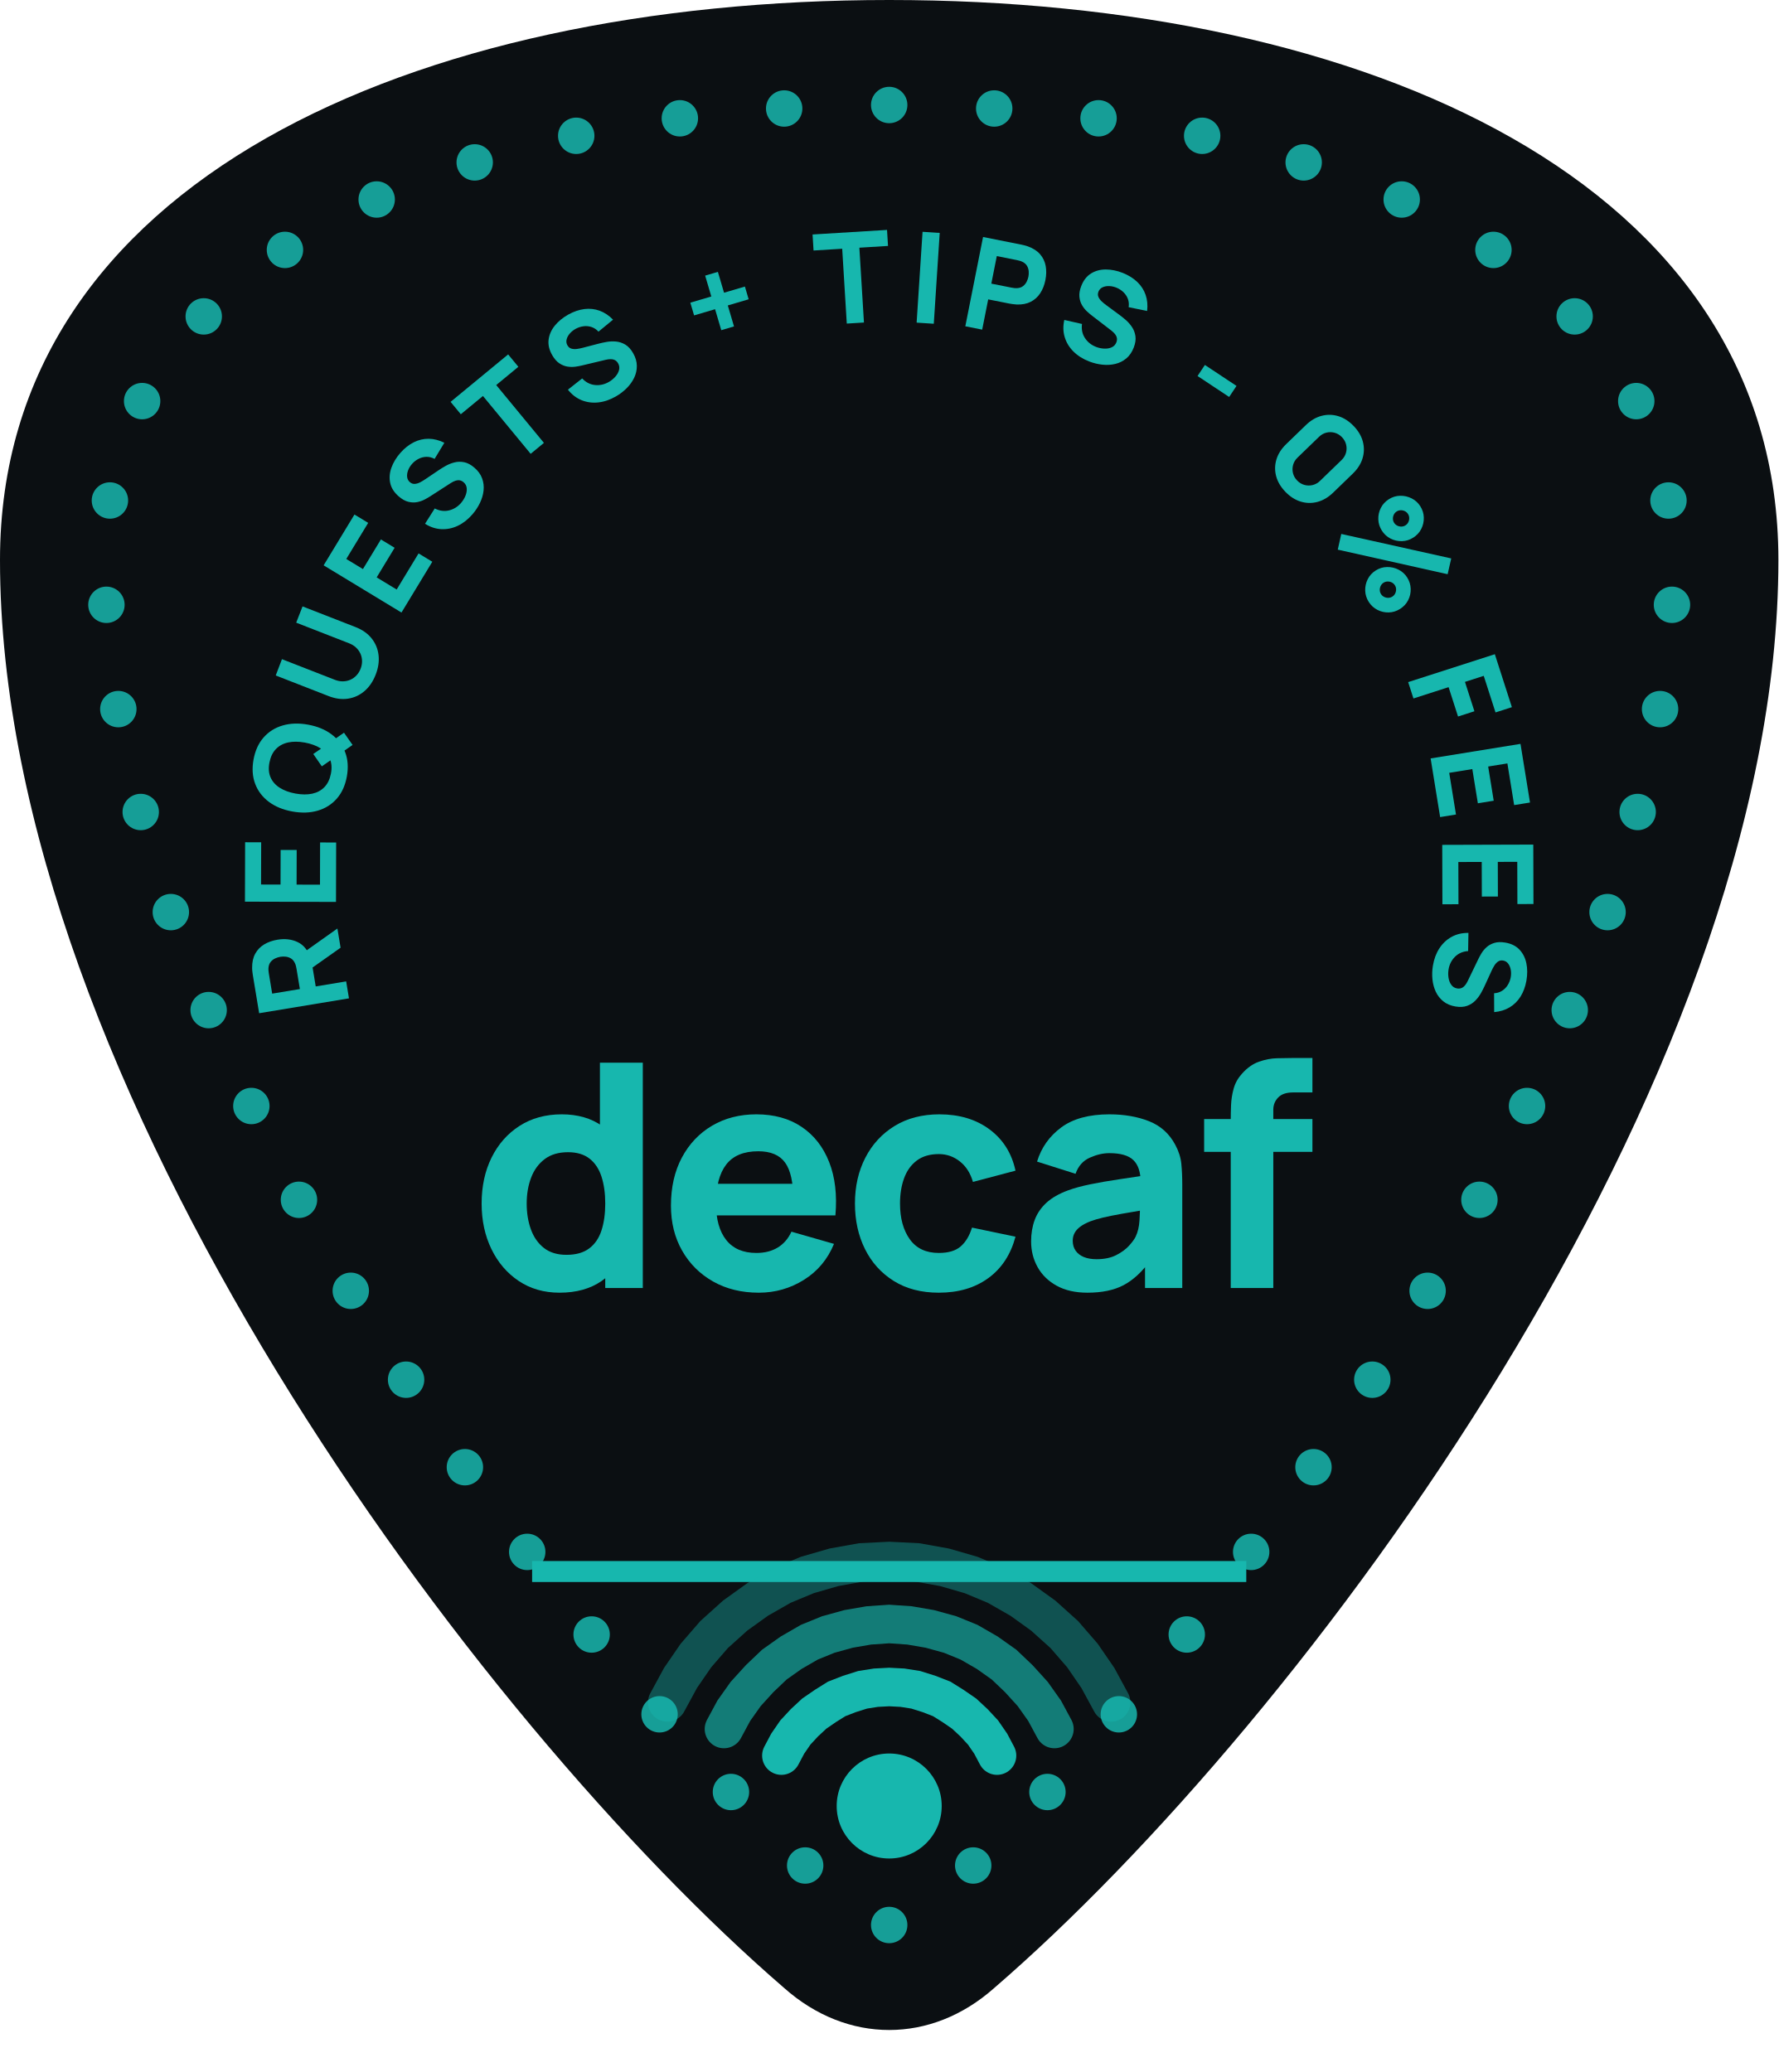
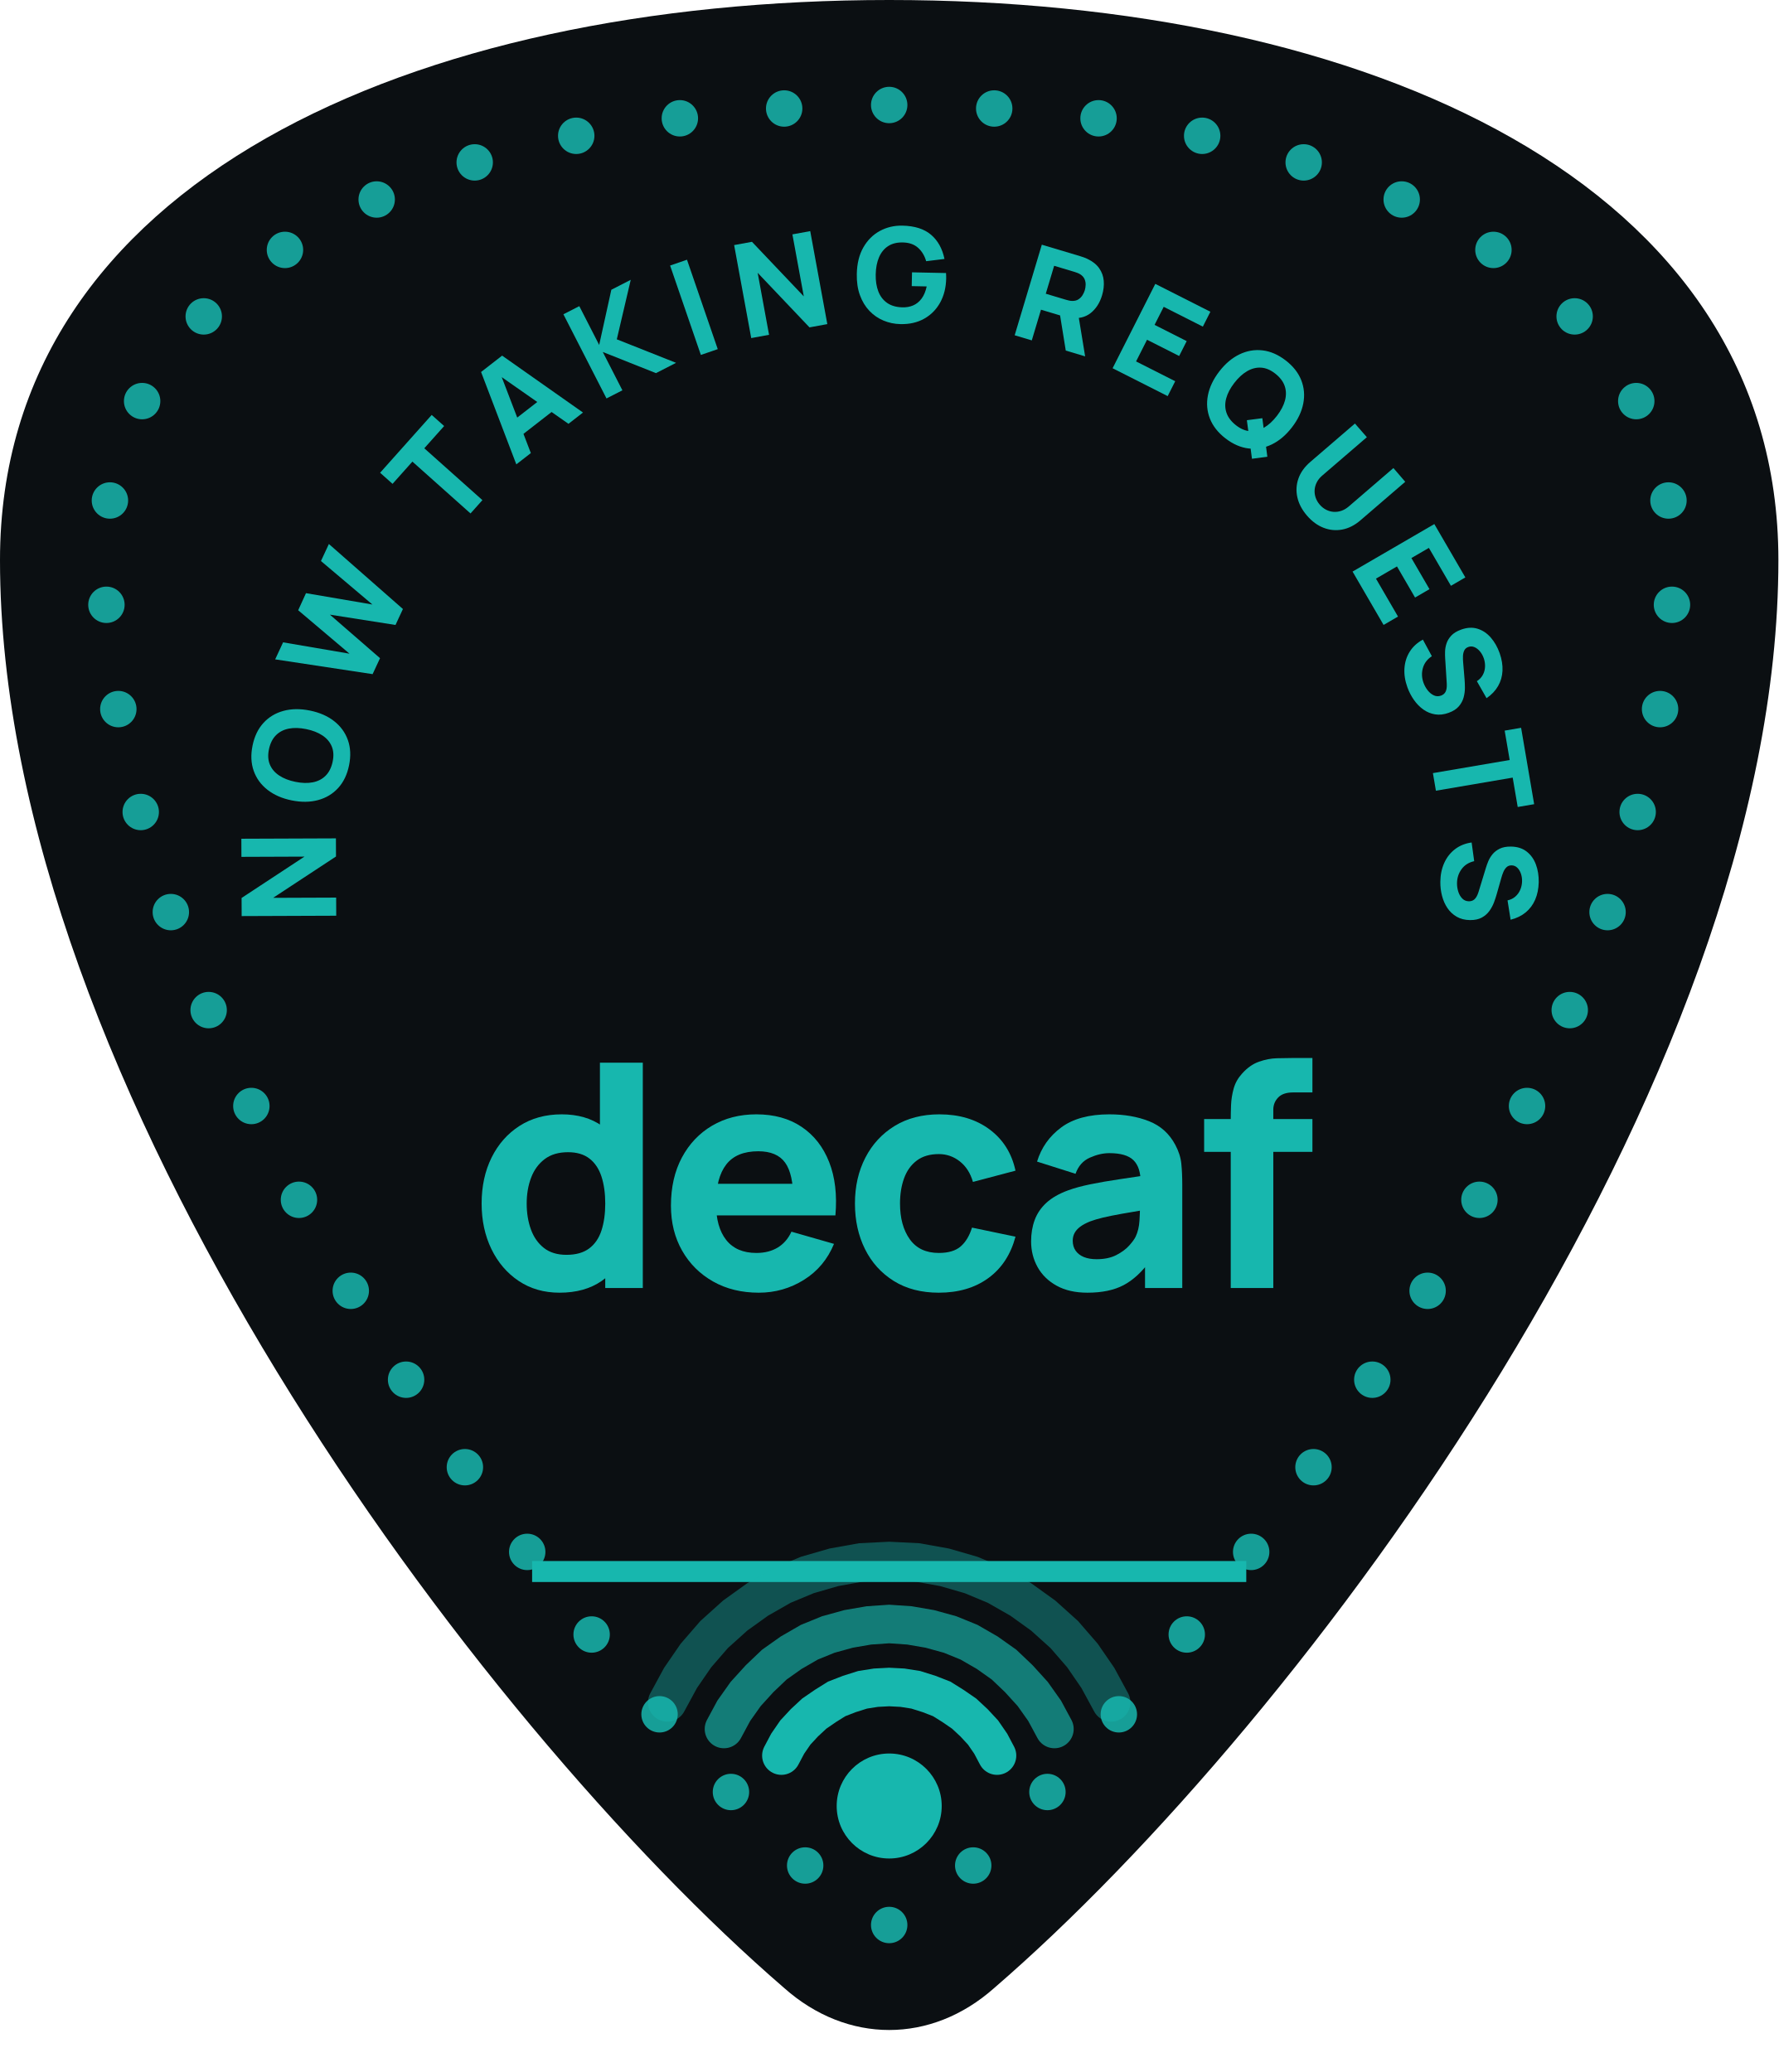
<svg xmlns="http://www.w3.org/2000/svg" viewBox="0 0 25.4 29.6" width="25.4mm" height="29.6mm">
  <defs>
    <clipPath id="pk">
      <path d="M 12.7 0.0 C 19.5 0.0 25.4 2.6 25.4 8.0 C 25.4 15.5 18.6 24.6 14.2 28.4 C 13.3 29.2 12.1 29.2 11.2 28.4 C 6.8 24.6 0.0 15.5 0.0 8.0 C 0.0 2.6 5.9 0.0 12.7 0.0 Z" />
    </clipPath>
  </defs>
  <path d="M 12.7 0.0 C 19.5 0.0 25.4 2.6 25.4 8.0 C 25.4 15.5 18.6 24.6 14.2 28.4 C 13.3 29.2 12.1 29.2 11.2 28.4 C 6.8 24.6 0.0 15.5 0.0 8.0 C 0.0 2.6 5.9 0.0 12.7 0.0 Z" fill="#0B0F12" />
  <g clip-path="url(#pk)">
    <circle cx="12.70" cy="1.50" r="0.26" fill="#17B7AE" opacity="0.85" />
    <circle cx="14.20" cy="1.55" r="0.26" fill="#17B7AE" opacity="0.85" />
    <circle cx="15.69" cy="1.69" r="0.26" fill="#17B7AE" opacity="0.85" />
    <circle cx="17.17" cy="1.94" r="0.26" fill="#17B7AE" opacity="0.85" />
    <circle cx="18.62" cy="2.32" r="0.26" fill="#17B7AE" opacity="0.85" />
    <circle cx="20.02" cy="2.85" r="0.26" fill="#17B7AE" opacity="0.85" />
    <circle cx="21.33" cy="3.57" r="0.26" fill="#17B7AE" opacity="0.85" />
    <circle cx="22.49" cy="4.52" r="0.26" fill="#17B7AE" opacity="0.85" />
    <circle cx="23.37" cy="5.73" r="0.26" fill="#17B7AE" opacity="0.85" />
    <circle cx="23.83" cy="7.15" r="0.26" fill="#17B7AE" opacity="0.85" />
    <circle cx="23.88" cy="8.64" r="0.26" fill="#17B7AE" opacity="0.85" />
    <circle cx="23.71" cy="10.13" r="0.26" fill="#17B7AE" opacity="0.85" />
    <circle cx="23.39" cy="11.60" r="0.26" fill="#17B7AE" opacity="0.85" />
    <circle cx="22.96" cy="13.03" r="0.26" fill="#17B7AE" opacity="0.85" />
    <circle cx="22.42" cy="14.43" r="0.26" fill="#17B7AE" opacity="0.85" />
    <circle cx="21.81" cy="15.80" r="0.26" fill="#17B7AE" opacity="0.85" />
    <circle cx="21.13" cy="17.14" r="0.26" fill="#17B7AE" opacity="0.85" />
    <circle cx="20.39" cy="18.44" r="0.26" fill="#17B7AE" opacity="0.85" />
    <circle cx="19.60" cy="19.71" r="0.26" fill="#17B7AE" opacity="0.85" />
    <circle cx="18.76" cy="20.96" r="0.26" fill="#17B7AE" opacity="0.85" />
    <circle cx="17.87" cy="22.17" r="0.26" fill="#17B7AE" opacity="0.85" />
    <circle cx="16.95" cy="23.35" r="0.26" fill="#17B7AE" opacity="0.85" />
    <circle cx="15.98" cy="24.49" r="0.26" fill="#17B7AE" opacity="0.85" />
    <circle cx="14.96" cy="25.60" r="0.26" fill="#17B7AE" opacity="0.85" />
    <circle cx="13.90" cy="26.65" r="0.26" fill="#17B7AE" opacity="0.85" />
    <circle cx="12.70" cy="27.50" r="0.26" fill="#17B7AE" opacity="0.85" />
    <circle cx="11.50" cy="26.65" r="0.26" fill="#17B7AE" opacity="0.85" />
    <circle cx="10.44" cy="25.60" r="0.26" fill="#17B7AE" opacity="0.85" />
    <circle cx="9.42" cy="24.49" r="0.26" fill="#17B7AE" opacity="0.85" />
    <circle cx="8.45" cy="23.35" r="0.26" fill="#17B7AE" opacity="0.85" />
    <circle cx="7.53" cy="22.17" r="0.26" fill="#17B7AE" opacity="0.85" />
    <circle cx="6.64" cy="20.96" r="0.26" fill="#17B7AE" opacity="0.85" />
    <circle cx="5.80" cy="19.71" r="0.26" fill="#17B7AE" opacity="0.85" />
    <circle cx="5.01" cy="18.44" r="0.26" fill="#17B7AE" opacity="0.85" />
    <circle cx="4.27" cy="17.14" r="0.26" fill="#17B7AE" opacity="0.85" />
    <circle cx="3.59" cy="15.80" r="0.26" fill="#17B7AE" opacity="0.85" />
    <circle cx="2.98" cy="14.43" r="0.26" fill="#17B7AE" opacity="0.85" />
    <circle cx="2.44" cy="13.03" r="0.26" fill="#17B7AE" opacity="0.85" />
    <circle cx="2.01" cy="11.60" r="0.26" fill="#17B7AE" opacity="0.85" />
    <circle cx="1.69" cy="10.13" r="0.26" fill="#17B7AE" opacity="0.85" />
    <circle cx="1.52" cy="8.64" r="0.26" fill="#17B7AE" opacity="0.85" />
    <circle cx="1.57" cy="7.15" r="0.26" fill="#17B7AE" opacity="0.85" />
    <circle cx="2.03" cy="5.73" r="0.26" fill="#17B7AE" opacity="0.85" />
    <circle cx="2.91" cy="4.52" r="0.26" fill="#17B7AE" opacity="0.85" />
    <circle cx="4.07" cy="3.57" r="0.26" fill="#17B7AE" opacity="0.85" />
    <circle cx="5.38" cy="2.85" r="0.26" fill="#17B7AE" opacity="0.85" />
    <circle cx="6.78" cy="2.32" r="0.26" fill="#17B7AE" opacity="0.85" />
    <circle cx="8.23" cy="1.94" r="0.26" fill="#17B7AE" opacity="0.85" />
    <circle cx="9.71" cy="1.69" r="0.26" fill="#17B7AE" opacity="0.85" />
    <circle cx="11.20" cy="1.55" r="0.26" fill="#17B7AE" opacity="0.85" />
    <rect x="7.6" y="22.3" width="10.2" height="0.3" fill="#17B7AE" />
    <path d="M11.16 25.08 L11.25 24.91 L11.36 24.75 L11.49 24.61 L11.63 24.48 L11.79 24.37 L11.95 24.27 L12.13 24.20 L12.32 24.14 L12.51 24.11 L12.70 24.10 L12.89 24.11 L13.08 24.14 L13.27 24.20 L13.45 24.27 L13.61 24.37 L13.77 24.48 L13.91 24.61 L14.04 24.75 L14.15 24.91 L14.24 25.08" fill="none" stroke="#17B7AE" stroke-width="0.55" stroke-linecap="round" opacity="1.0" />
    <path d="M10.34 24.70 L10.48 24.44 L10.65 24.20 L10.85 23.98 L11.06 23.78 L11.30 23.61 L11.56 23.46 L11.83 23.35 L12.12 23.27 L12.41 23.22 L12.70 23.20 L12.99 23.22 L13.28 23.27 L13.57 23.35 L13.84 23.46 L14.10 23.61 L14.34 23.78 L14.55 23.98 L14.75 24.20 L14.92 24.44 L15.06 24.70" fill="none" stroke="#17B7AE" stroke-width="0.55" stroke-linecap="round" opacity="0.65" />
    <path d="M9.53 24.32 L9.72 23.97 L9.94 23.65 L10.20 23.35 L10.50 23.08 L10.82 22.85 L11.17 22.65 L11.53 22.50 L11.91 22.39 L12.30 22.32 L12.70 22.30 L13.10 22.32 L13.49 22.39 L13.87 22.50 L14.23 22.65 L14.58 22.85 L14.90 23.08 L15.20 23.35 L15.46 23.65 L15.68 23.97 L15.87 24.32" fill="none" stroke="#17B7AE" stroke-width="0.55" stroke-linecap="round" opacity="0.4" />
    <circle cx="12.7" cy="25.8" r="0.75" fill="#17B7AE" />
-     <g transform="translate(4.906 13.790) rotate(-99.40)" opacity="1.0">
-       <path transform="translate(-0.605 0) scale(0.000903 -0.000903)" d="M140 0V1440H748Q769 1440 804.5 1438.5Q840 1437 868 1432Q997 1412 1079.5 1347.0Q1162 1282 1201.0 1183.5Q1240 1085 1240 964Q1240 783 1150.0 654.5Q1060 526 868 496L748 488H412V0ZM952 0 668 586 948 640 1260 0ZM412 742H736Q757 742 782.0 744.0Q807 746 828 752Q883 767 913.0 802.5Q943 838 954.5 881.5Q966 925 966 964Q966 1003 954.5 1046.5Q943 1090 913.0 1125.5Q883 1161 828 1176Q807 1182 782.0 1184.0Q757 1186 736 1186H412Z" fill="#17B7AE" />
+     <g transform="translate(4.800 12.530) rotate(-90.22)" opacity="1.0">
+       <path transform="translate(-0.683 0) scale(0.000938 -0.000938)" d="M140 0V1440H416L1042 480V1440H1318V0H1042L416 960V0Z" fill="#17B7AE" />
    </g>
-     <g transform="translate(4.800 12.478) rotate(-89.84)" opacity="1.0">
-       <path transform="translate(-0.533 0) scale(0.000903 -0.000903)" d="M140 0V1440H1080V1186H412V878H960V624H412V254H1080V0Z" fill="#17B7AE" />
+     <g transform="translate(4.958 10.927) rotate(-78.51)" opacity="1.0">
+       <path transform="translate(-0.711 0) scale(0.000938 -0.000938)" d="M758 -30Q542 -30 385.5 64.0Q229 158 144.5 327.0Q60 496 60 720Q60 944 144.5 1113.0Q229 1282 385.5 1376.0Q542 1470 758 1470Q974 1470 1130.5 1376.0Q1287 1282 1371.5 1113.0Q1456 944 1456 720Q1456 496 1371.5 327.0Q1287 158 1130.5 64.0Q974 -30 758 -30ZM758 226Q895 224 986.0 285.0Q1077 346 1122.5 458.0Q1168 570 1168 720Q1168 870 1122.5 980.0Q1077 1090 986.0 1151.0Q895 1212 758 1214Q621 1216 530.0 1155.0Q439 1094 393.5 982.0Q348 870 348 720Q348 570 393.5 460.0Q439 350 530.0 289.0Q621 228 758 226Z" fill="#17B7AE" />
    </g>
-     <g transform="translate(4.927 11.089) rotate(-79.71)" opacity="1.0">
-       <path transform="translate(-0.684 0) scale(0.000903 -0.000903)" d="M1266 -30 846 388 1014 556 1432 138ZM758 -30Q542 -30 385.5 64.0Q229 158 144.5 327.0Q60 496 60 720Q60 944 144.5 1113.0Q229 1282 385.5 1376.0Q542 1470 758 1470Q974 1470 1130.5 1376.0Q1287 1282 1371.5 1113.0Q1456 944 1456 720Q1456 496 1371.5 327.0Q1287 158 1130.5 64.0Q974 -30 758 -30ZM758 226Q895 224 986.0 285.0Q1077 346 1122.5 458.0Q1168 570 1168 720Q1168 870 1122.5 980.0Q1077 1090 986.0 1151.0Q895 1212 758 1214Q621 1216 530.0 1155.0Q439 1094 393.5 982.0Q348 870 348 720Q348 570 393.5 460.0Q439 350 530.0 289.0Q621 228 758 226Z" fill="#17B7AE" />
+     <g transform="translate(5.538 9.166) rotate(-65.04)" opacity="1.0">
+       <path transform="translate(-0.927 0) scale(0.000938 -0.000938)" d="M442 0 20 1440H306L576 450L846 1438L1132 1440L1402 450L1672 1440H1958L1536 0H1268L989 972L710 0Z" fill="#17B7AE" />
    </g>
-     <g transform="translate(5.340 9.629) rotate(-68.69)" opacity="1.0">
-       <path transform="translate(-0.655 0) scale(0.000903 -0.000903)" d="M726 -30Q552 -30 420.0 40.5Q288 111 214.0 239.0Q140 367 140 540V1438L416 1440V542Q416 471 440.0 413.0Q464 355 506.5 313.0Q549 271 605.5 248.5Q662 226 726 226Q792 226 848.5 249.0Q905 272 947.0 314.0Q989 356 1012.5 414.0Q1036 472 1036 542V1440H1312V540Q1312 367 1238.0 239.0Q1164 111 1032.0 40.5Q900 -30 726 -30Z" fill="#17B7AE" />
+     <g transform="translate(6.805 7.240) rotate(-48.26)" opacity="1.0">
+       <path transform="translate(-0.572 0) scale(0.000938 -0.000938)" d="M474 0V1186H20V1440H1200V1186H746V0Z" fill="#17B7AE" />
    </g>
-     <g transform="translate(5.945 8.403) rotate(-58.76)" opacity="1.0">
-       <path transform="translate(-0.533 0) scale(0.000903 -0.000903)" d="M140 0V1440H1080V1186H412V878H960V624H412V254H1080V0Z" fill="#17B7AE" />
+     <g transform="translate(7.850 6.264) rotate(-37.87)" opacity="1.0">
+       <path transform="translate(-0.640 0) scale(0.000938 -0.000938)" d="M40 0 480 1440H886L1326 0H1046L654 1270H706L320 0ZM304 300V554H1064V300Z" fill="#17B7AE" />
    </g>
-     <g transform="translate(6.720 7.338) rotate(-49.20)" opacity="1.0">
-       <path transform="translate(-0.606 0) scale(0.000903 -0.000903)" d="M684 -30Q524 -30 395.5 26.5Q267 83 184.5 188.5Q102 294 80 440L364 482Q394 358 488.0 291.0Q582 224 702 224Q769 224 832.0 245.0Q895 266 935.5 307.0Q976 348 976 408Q976 430 969.5 450.5Q963 471 948.0 489.0Q933 507 905.5 523.0Q878 539 836 552L462 662Q420 674 364.5 696.0Q309 718 257.0 759.0Q205 800 170.5 867.5Q136 935 136 1038Q136 1183 209.0 1279.0Q282 1375 404.0 1422.0Q526 1469 674 1468Q823 1466 940.0 1417.0Q1057 1368 1136.0 1274.5Q1215 1181 1250 1046L956 996Q940 1066 897.0 1114.0Q854 1162 794.5 1187.0Q735 1212 670 1214Q606 1216 549.5 1196.5Q493 1177 457.5 1140.0Q422 1103 422 1052Q422 1005 451.0 975.5Q480 946 524.0 928.0Q568 910 614 898L864 830Q920 815 988.0 790.5Q1056 766 1118.5 722.5Q1181 679 1221.5 608.0Q1262 537 1262 428Q1262 312 1213.5 225.5Q1165 139 1083.0 82.5Q1001 26 897.5 -2.0Q794 -30 684 -30Z" fill="#17B7AE" />
+     <g transform="translate(9.100 5.468) rotate(-27.11)" opacity="1.0">
+       <path transform="translate(-0.623 0) scale(0.000938 -0.000938)" d="M140 0V1440H412V776L960 1440H1292L690 730L1330 0H986L412 656V0Z" fill="#17B7AE" />
    </g>
-     <g transform="translate(7.674 6.405) rotate(-39.51)" opacity="1.0">
-       <path transform="translate(-0.551 0) scale(0.000903 -0.000903)" d="M474 0V1186H20V1440H1200V1186H746V0Z" fill="#17B7AE" />
+     <g transform="translate(10.131 5.029) rotate(-18.98)" opacity="1.0">
+       <path transform="translate(-0.278 0) scale(0.000938 -0.000938)" d="M160 0V1440H432V0Z" fill="#17B7AE" />
    </g>
-     <g transform="translate(8.772 5.646) rotate(-29.82)" opacity="1.0">
-       <path transform="translate(-0.606 0) scale(0.000903 -0.000903)" d="M684 -30Q524 -30 395.5 26.5Q267 83 184.5 188.5Q102 294 80 440L364 482Q394 358 488.0 291.0Q582 224 702 224Q769 224 832.0 245.0Q895 266 935.5 307.0Q976 348 976 408Q976 430 969.5 450.5Q963 471 948.0 489.0Q933 507 905.5 523.0Q878 539 836 552L462 662Q420 674 364.5 696.0Q309 718 257.0 759.0Q205 800 170.5 867.5Q136 935 136 1038Q136 1183 209.0 1279.0Q282 1375 404.0 1422.0Q526 1469 674 1468Q823 1466 940.0 1417.0Q1057 1368 1136.0 1274.5Q1215 1181 1250 1046L956 996Q940 1066 897.0 1114.0Q854 1162 794.5 1187.0Q735 1212 670 1214Q606 1216 549.5 1196.5Q493 1177 457.5 1140.0Q422 1103 422 1052Q422 1005 451.0 975.5Q480 946 524.0 928.0Q568 910 614 898L864 830Q920 815 988.0 790.5Q1056 766 1118.5 722.5Q1181 679 1221.5 608.0Q1262 537 1262 428Q1262 312 1213.5 225.5Q1165 139 1083.0 82.5Q1001 26 897.5 -2.0Q794 -30 684 -30Z" fill="#17B7AE" />
+     <g transform="translate(11.272 4.730) rotate(-10.41)" opacity="1.0">
+       <path transform="translate(-0.683 0) scale(0.000938 -0.000938)" d="M140 0V1440H416L1042 480V1440H1318V0H1042L416 960V0Z" fill="#17B7AE" />
    </g>
-     <g transform="translate(10.461 4.924) rotate(-16.46)" opacity="1.0">
-       <path transform="translate(-0.515 0) scale(0.000903 -0.000903)" d="M466 270V616H120V826H466V1170H676V826H1020V616H676V270Z" fill="#17B7AE" />
+     <g transform="translate(12.862 4.602) rotate(1.18)" opacity="1.0">
+       <path transform="translate(-0.695 0) scale(0.000938 -0.000938)" d="M740 -30Q604 -30 481.0 18.5Q358 67 263.5 162.0Q169 257 114.5 397.0Q60 537 60 720Q60 959 151.5 1126.5Q243 1294 397.5 1382.0Q552 1470 740 1470Q1018 1470 1177.0 1341.0Q1336 1212 1390 976L1112 936Q1073 1062 984.5 1137.5Q896 1213 758 1214Q621 1216 530.0 1155.0Q439 1094 393.5 982.0Q348 870 348 720Q348 570 393.5 460.0Q439 350 530.0 289.0Q621 228 758 226Q851 224 926.5 258.0Q1002 292 1054.0 365.0Q1106 438 1128 552H900V762H1418Q1420 749 1421.0 716.0Q1422 683 1422 678Q1422 471 1338.0 311.0Q1254 151 1101.0 60.5Q948 -30 740 -30Z" fill="#17B7AE" />
    </g>
-     <g transform="translate(12.217 4.615) rotate(-3.51)" opacity="1.0">
-       <path transform="translate(-0.551 0) scale(0.000903 -0.000903)" d="M474 0V1186H20V1440H1200V1186H746V0Z" fill="#17B7AE" />
+     <g transform="translate(14.968 4.932) rotate(16.68)" opacity="1.0">
+       <path transform="translate(-0.628 0) scale(0.000938 -0.000938)" d="M140 0V1440H748Q769 1440 804.5 1438.5Q840 1437 868 1432Q997 1412 1079.5 1347.0Q1162 1282 1201.0 1183.5Q1240 1085 1240 964Q1240 783 1150.0 654.5Q1060 526 868 496L748 488H412V0ZM952 0 668 586 948 640 1260 0ZM412 742H736Q757 742 782.0 744.0Q807 746 828 752Q883 767 913.0 802.5Q943 838 954.5 881.5Q966 925 966 964Q966 1003 954.5 1046.5Q943 1090 913.0 1125.5Q883 1161 828 1176Q807 1182 782.0 1184.0Q757 1186 736 1186H412Z" fill="#17B7AE" />
    </g>
-     <g transform="translate(13.214 4.617) rotate(3.73)" opacity="1.0">
-       <path transform="translate(-0.267 0) scale(0.000903 -0.000903)" d="M160 0V1440H432V0Z" fill="#17B7AE" />
+     <g transform="translate(16.267 5.451) rotate(26.84)" opacity="1.0">
+       <path transform="translate(-0.553 0) scale(0.000938 -0.000938)" d="M140 0V1440H1080V1186H412V878H960V624H412V254H1080V0Z" fill="#17B7AE" />
    </g>
-     <g transform="translate(14.239 4.751) rotate(11.23)" opacity="1.0">
-       <path transform="translate(-0.587 0) scale(0.000903 -0.000903)" d="M140 0V1440H748Q769 1440 804.5 1438.5Q840 1437 868 1432Q997 1412 1079.5 1347.0Q1162 1282 1201.0 1183.5Q1240 1085 1240 964Q1240 843 1200.5 744.5Q1161 646 1078.5 581.0Q996 516 868 496Q840 492 804.0 490.0Q768 488 748 488H412V0ZM412 742H736Q757 742 782.0 744.0Q807 746 828 752Q883 767 913.0 802.5Q943 838 954.5 881.5Q966 925 966 964Q966 1003 954.5 1046.5Q943 1090 913.0 1125.5Q883 1161 828 1176Q807 1182 782.0 1184.0Q757 1186 736 1186H412Z" fill="#17B7AE" />
+     <g transform="translate(17.521 6.241) rotate(37.60)" opacity="1.0">
+       <path transform="translate(-0.711 0) scale(0.000938 -0.000938)" d="M1266 -30 846 388 1014 556 1432 138ZM758 -30Q542 -30 385.5 64.0Q229 158 144.5 327.0Q60 496 60 720Q60 944 144.5 1113.0Q229 1282 385.5 1376.0Q542 1470 758 1470Q974 1470 1130.5 1376.0Q1287 1282 1371.5 1113.0Q1456 944 1456 720Q1456 496 1371.5 327.0Q1287 158 1130.5 64.0Q974 -30 758 -30ZM758 226Q895 224 986.0 285.0Q1077 346 1122.5 458.0Q1168 570 1168 720Q1168 870 1122.5 980.0Q1077 1090 986.0 1151.0Q895 1212 758 1214Q621 1216 530.0 1155.0Q439 1094 393.5 982.0Q348 870 348 720Q348 570 393.5 460.0Q439 350 530.0 289.0Q621 228 758 226Z" fill="#17B7AE" />
    </g>
-     <g transform="translate(15.555 5.134) rotate(21.19)" opacity="1.0">
-       <path transform="translate(-0.606 0) scale(0.000903 -0.000903)" d="M684 -30Q524 -30 395.5 26.5Q267 83 184.5 188.5Q102 294 80 440L364 482Q394 358 488.0 291.0Q582 224 702 224Q769 224 832.0 245.0Q895 266 935.5 307.0Q976 348 976 408Q976 430 969.5 450.5Q963 471 948.0 489.0Q933 507 905.5 523.0Q878 539 836 552L462 662Q420 674 364.5 696.0Q309 718 257.0 759.0Q205 800 170.5 867.5Q136 935 136 1038Q136 1183 209.0 1279.0Q282 1375 404.0 1422.0Q526 1469 674 1468Q823 1466 940.0 1417.0Q1057 1368 1136.0 1274.5Q1215 1181 1250 1046L956 996Q940 1066 897.0 1114.0Q854 1162 794.5 1187.0Q735 1212 670 1214Q606 1216 549.5 1196.5Q493 1177 457.5 1140.0Q422 1103 422 1052Q422 1005 451.0 975.5Q480 946 524.0 928.0Q568 910 614 898L864 830Q920 815 988.0 790.5Q1056 766 1118.5 722.5Q1181 679 1221.5 608.0Q1262 537 1262 428Q1262 312 1213.5 225.5Q1165 139 1083.0 82.5Q1001 26 897.5 -2.0Q794 -30 684 -30Z" fill="#17B7AE" />
+     <g transform="translate(18.688 7.347) rotate(49.29)" opacity="1.0">
+       <path transform="translate(-0.681 0) scale(0.000938 -0.000938)" d="M726 -30Q552 -30 420.0 40.5Q288 111 214.0 239.0Q140 367 140 540V1438L416 1440V542Q416 471 440.0 413.0Q464 355 506.5 313.0Q549 271 605.5 248.5Q662 226 726 226Q792 226 848.5 249.0Q905 272 947.0 314.0Q989 356 1012.5 414.0Q1036 472 1036 542V1440H1312V540Q1312 367 1238.0 239.0Q1164 111 1032.0 40.5Q900 -30 726 -30Z" fill="#17B7AE" />
    </g>
-     <g transform="translate(17.067 5.917) rotate(33.56)" opacity="1.0">
-       <path transform="translate(-0.379 0) scale(0.000903 -0.000903)" d="M120 526V736H720V526Z" fill="#17B7AE" />
+     <g transform="translate(19.530 8.530) rotate(59.83)" opacity="1.0">
+       <path transform="translate(-0.553 0) scale(0.000938 -0.000938)" d="M140 0V1440H1080V1186H412V878H960V624H412V254H1080V0Z" fill="#17B7AE" />
    </g>
-     <g transform="translate(18.378 7.007) rotate(45.95)" opacity="1.0">
-       <path transform="translate(-0.608 0) scale(0.000903 -0.000903)" d="M674 -30Q514 -30 394.0 37.0Q274 104 207.0 224.0Q140 344 140 504V936Q140 1096 207.0 1216.0Q274 1336 394.0 1403.0Q514 1470 674 1470Q834 1470 954.0 1403.0Q1074 1336 1141.0 1216.0Q1208 1096 1208 936V504Q1208 344 1141.0 224.0Q1074 104 954.0 37.0Q834 -30 674 -30ZM674 228Q746 228 804.0 262.0Q862 296 896.0 354.0Q930 412 930 484V958Q930 1030 896.0 1088.0Q862 1146 804.0 1180.0Q746 1214 674 1214Q602 1214 544.0 1180.0Q486 1146 452.0 1088.0Q418 1030 418 958V484Q418 412 452.0 354.0Q486 296 544.0 262.0Q602 228 674 228Z" fill="#17B7AE" />
+     <g transform="translate(20.124 9.799) rotate(70.00)" opacity="1.0">
+       <path transform="translate(-0.629 0) scale(0.000938 -0.000938)" d="M684 -30Q524 -30 395.5 26.5Q267 83 184.5 188.5Q102 294 80 440L364 482Q394 358 488.0 291.0Q582 224 702 224Q769 224 832.0 245.0Q895 266 935.5 307.0Q976 348 976 408Q976 430 969.5 450.5Q963 471 948.0 489.0Q933 507 905.5 523.0Q878 539 836 552L462 662Q420 674 364.5 696.0Q309 718 257.0 759.0Q205 800 170.5 867.5Q136 935 136 1038Q136 1183 209.0 1279.0Q282 1375 404.0 1422.0Q526 1469 674 1468Q823 1466 940.0 1417.0Q1057 1368 1136.0 1274.5Q1215 1181 1250 1046L956 996Q940 1066 897.0 1114.0Q854 1162 794.5 1187.0Q735 1212 670 1214Q606 1216 549.5 1196.5Q493 1177 457.5 1140.0Q422 1103 422 1052Q422 1005 451.0 975.5Q480 946 524.0 928.0Q568 910 614 898L864 830Q920 815 988.0 790.5Q1056 766 1118.5 722.5Q1181 679 1221.5 608.0Q1262 537 1262 428Q1262 312 1213.5 225.5Q1165 139 1083.0 82.5Q1001 26 897.5 -2.0Q794 -30 684 -30Z" fill="#17B7AE" />
    </g>
-     <g transform="translate(19.368 8.263) rotate(57.56)" opacity="1.0">
-       <path transform="translate(-0.812 0) scale(0.000903 -0.000903)" d="M360 0 180 180 1440 1440 1620 1258ZM1320 -30Q1221 -30 1139.5 18.5Q1058 67 1009.0 148.5Q960 230 960 330Q960 428 1010.0 510.0Q1060 592 1142.0 641.0Q1224 690 1320 690Q1419 690 1501.0 641.5Q1583 593 1631.5 511.5Q1680 430 1680 330Q1680 230 1631.5 148.5Q1583 67 1501.0 18.5Q1419 -30 1320 -30ZM1320 200Q1355 200 1384.5 218.0Q1414 236 1432.0 265.5Q1450 295 1450 330Q1450 365 1432.0 394.5Q1414 424 1384.5 442.0Q1355 460 1320 460Q1285 460 1255.5 442.0Q1226 424 1208.0 394.5Q1190 365 1190 330Q1190 295 1208.0 265.5Q1226 236 1255.5 218.0Q1285 200 1320 200ZM480 750Q381 750 299.0 798.5Q217 847 168.5 928.5Q120 1010 120 1110Q120 1208 170.0 1290.0Q220 1372 302.0 1421.0Q384 1470 480 1470Q579 1470 660.5 1421.5Q742 1373 791.0 1291.5Q840 1210 840 1110Q840 1010 791.0 928.5Q742 847 660.5 798.5Q579 750 480 750ZM480 980Q515 980 544.5 998.0Q574 1016 592.0 1045.5Q610 1075 610 1110Q610 1145 592.0 1174.5Q574 1204 544.5 1222.0Q515 1240 480 1240Q445 1240 415.5 1222.0Q386 1204 368.0 1174.5Q350 1145 350 1110Q350 1075 368.0 1045.5Q386 1016 415.5 998.0Q445 980 480 980Z" fill="#17B7AE" />
+     <g transform="translate(20.487 11.170) rotate(80.31)" opacity="1.0">
+       <path transform="translate(-0.572 0) scale(0.000938 -0.000938)" d="M474 0V1186H20V1440H1200V1186H746V0Z" fill="#17B7AE" />
    </g>
-     <g transform="translate(20.220 10.079) rotate(72.16)" opacity="1.0">
-       <path transform="translate(-0.478 0) scale(0.000903 -0.000903)" d="M140 0V1440H1020V1168H412V856H900V584H412V0Z" fill="#17B7AE" />
-     </g>
-     <g transform="translate(20.498 11.236) rotate(80.80)" opacity="1.0">
-       <path transform="translate(-0.533 0) scale(0.000903 -0.000903)" d="M140 0V1440H1080V1186H412V878H960V624H412V254H1080V0Z" fill="#17B7AE" />
-     </g>
-     <g transform="translate(20.600 12.476) rotate(89.83)" opacity="1.0">
-       <path transform="translate(-0.533 0) scale(0.000903 -0.000903)" d="M140 0V1440H1080V1186H412V878H960V624H412V254H1080V0Z" fill="#17B7AE" />
-     </g>
-     <g transform="translate(20.494 13.789) rotate(99.39)" opacity="1.0">
-       <path transform="translate(-0.606 0) scale(0.000903 -0.000903)" d="M684 -30Q524 -30 395.5 26.5Q267 83 184.5 188.5Q102 294 80 440L364 482Q394 358 488.0 291.0Q582 224 702 224Q769 224 832.0 245.0Q895 266 935.5 307.0Q976 348 976 408Q976 430 969.5 450.5Q963 471 948.0 489.0Q933 507 905.5 523.0Q878 539 836 552L462 662Q420 674 364.5 696.0Q309 718 257.0 759.0Q205 800 170.5 867.5Q136 935 136 1038Q136 1183 209.0 1279.0Q282 1375 404.0 1422.0Q526 1469 674 1468Q823 1466 940.0 1417.0Q1057 1368 1136.0 1274.5Q1215 1181 1250 1046L956 996Q940 1066 897.0 1114.0Q854 1162 794.5 1187.0Q735 1212 670 1214Q606 1216 549.5 1196.5Q493 1177 457.5 1140.0Q422 1103 422 1052Q422 1005 451.0 975.5Q480 946 524.0 928.0Q568 910 614 898L864 830Q920 815 988.0 790.5Q1056 766 1118.5 722.5Q1181 679 1221.5 608.0Q1262 537 1262 428Q1262 312 1213.5 225.5Q1165 139 1083.0 82.5Q1001 26 897.5 -2.0Q794 -30 684 -30Z" fill="#17B7AE" />
+     <g transform="translate(20.600 12.585) rotate(90.61)" opacity="1.0">
+       <path transform="translate(-0.629 0) scale(0.000938 -0.000938)" d="M684 -30Q524 -30 395.5 26.5Q267 83 184.5 188.5Q102 294 80 440L364 482Q394 358 488.0 291.0Q582 224 702 224Q769 224 832.0 245.0Q895 266 935.5 307.0Q976 348 976 408Q976 430 969.5 450.5Q963 471 948.0 489.0Q933 507 905.5 523.0Q878 539 836 552L462 662Q420 674 364.5 696.0Q309 718 257.0 759.0Q205 800 170.5 867.5Q136 935 136 1038Q136 1183 209.0 1279.0Q282 1375 404.0 1422.0Q526 1469 674 1468Q823 1466 940.0 1417.0Q1057 1368 1136.0 1274.5Q1215 1181 1250 1046L956 996Q940 1066 897.0 1114.0Q854 1162 794.5 1187.0Q735 1212 670 1214Q606 1216 549.5 1196.5Q493 1177 457.5 1140.0Q422 1103 422 1052Q422 1005 451.0 975.5Q480 946 524.0 928.0Q568 910 614 898L864 830Q920 815 988.0 790.5Q1056 766 1118.5 722.5Q1181 679 1221.5 608.0Q1262 537 1262 428Q1262 312 1213.5 225.5Q1165 139 1083.0 82.5Q1001 26 897.5 -2.0Q794 -30 684 -30Z" fill="#17B7AE" />
    </g>
    <path transform="translate(6.700 18.400) scale(0.002235 -0.002235)" d="M578 -30Q429 -30 317.0 45.0Q205 120 142.5 249.0Q80 378 80 540Q80 705 143.5 833.5Q207 962 322.0 1036.0Q437 1110 592 1110Q746 1110 851.0 1035.0Q956 960 1010.0 831.0Q1064 702 1064 540Q1064 378 1009.5 249.0Q955 120 847.0 45.0Q739 -30 578 -30ZM622 212Q713 212 767.5 253.0Q822 294 846.0 368.0Q870 442 870 540Q870 638 846.0 712.0Q822 786 769.5 827.0Q717 868 632 868Q541 868 482.5 823.5Q424 779 396.0 704.5Q368 630 368 540Q368 449 395.0 374.5Q422 300 478.0 256.0Q534 212 622 212ZM870 0V740H836V1440H1110V0Z" fill="#17B7AE" />
    <path transform="translate(9.404 18.400) scale(0.002235 -0.002235)" d="M642 -30Q476 -30 349.5 41.5Q223 113 151.5 238.5Q80 364 80 526Q80 703 150.0 834.0Q220 965 343.0 1037.5Q466 1110 626 1110Q796 1110 915.0 1030.0Q1034 950 1091.0 805.0Q1148 660 1131 464H862V564Q862 729 809.5 801.5Q757 874 638 874Q499 874 433.5 789.5Q368 705 368 540Q368 389 433.5 306.5Q499 224 626 224Q706 224 763.0 259.0Q820 294 850 360L1122 282Q1061 134 929.5 52.0Q798 -30 642 -30ZM284 464V666H1000V464Z" fill="#17B7AE" />
    <path transform="translate(12.032 18.400) scale(0.002235 -0.002235)" d="M616 -30Q448 -30 328.0 45.0Q208 120 144.0 249.0Q80 378 80 540Q80 704 146.5 833.0Q213 962 334.0 1036.0Q455 1110 620 1110Q811 1110 940.5 1013.5Q1070 917 1106 750L834 678Q810 762 750.5 809.0Q691 856 616 856Q530 856 475.0 814.5Q420 773 394.0 701.5Q368 630 368 540Q368 399 430.5 311.5Q493 224 616 224Q708 224 756.0 266.0Q804 308 828 386L1106 328Q1060 156 932.0 63.0Q804 -30 616 -30Z" fill="#17B7AE" />
    <path transform="translate(14.548 18.400) scale(0.002235 -0.002235)" d="M440 -30Q324 -30 243.5 14.5Q163 59 121.5 133.5Q80 208 80 298Q80 373 103.0 435.0Q126 497 177.5 544.5Q229 592 316 624Q376 646 459.0 663.0Q542 680 647.0 695.5Q752 711 878 730L780 676Q780 772 734.0 817.0Q688 862 580 862Q520 862 455.0 833.0Q390 804 364 730L118 808Q159 942 272.0 1026.0Q385 1110 580 1110Q723 1110 834.0 1066.0Q945 1022 1002 914Q1034 854 1040.0 794.0Q1046 734 1046 660V0H808V222L842 176Q763 67 671.5 18.5Q580 -30 440 -30ZM498 184Q573 184 624.5 210.5Q676 237 706.5 271.0Q737 305 748 328Q769 372 772.5 430.5Q776 489 776 528L856 508Q735 488 660.0 474.5Q585 461 539.0 450.0Q493 439 458 426Q418 410 393.5 391.5Q369 373 357.5 351.0Q346 329 346 302Q346 265 364.5 238.5Q383 212 417.0 198.0Q451 184 498 184Z" fill="#17B7AE" />
    <path transform="translate(17.064 18.400) scale(0.002235 -0.002235)" d="M230 0V1076Q230 1117 232.0 1169.0Q234 1221 248.5 1274.0Q263 1327 302 1370Q352 1426 410.5 1446.5Q469 1467 524.0 1468.5Q579 1470 618 1470H752V1250H628Q564 1250 533.0 1217.5Q502 1185 502 1140V0ZM60 870V1080H752V870Z" fill="#17B7AE" />
  </g>
</svg>
